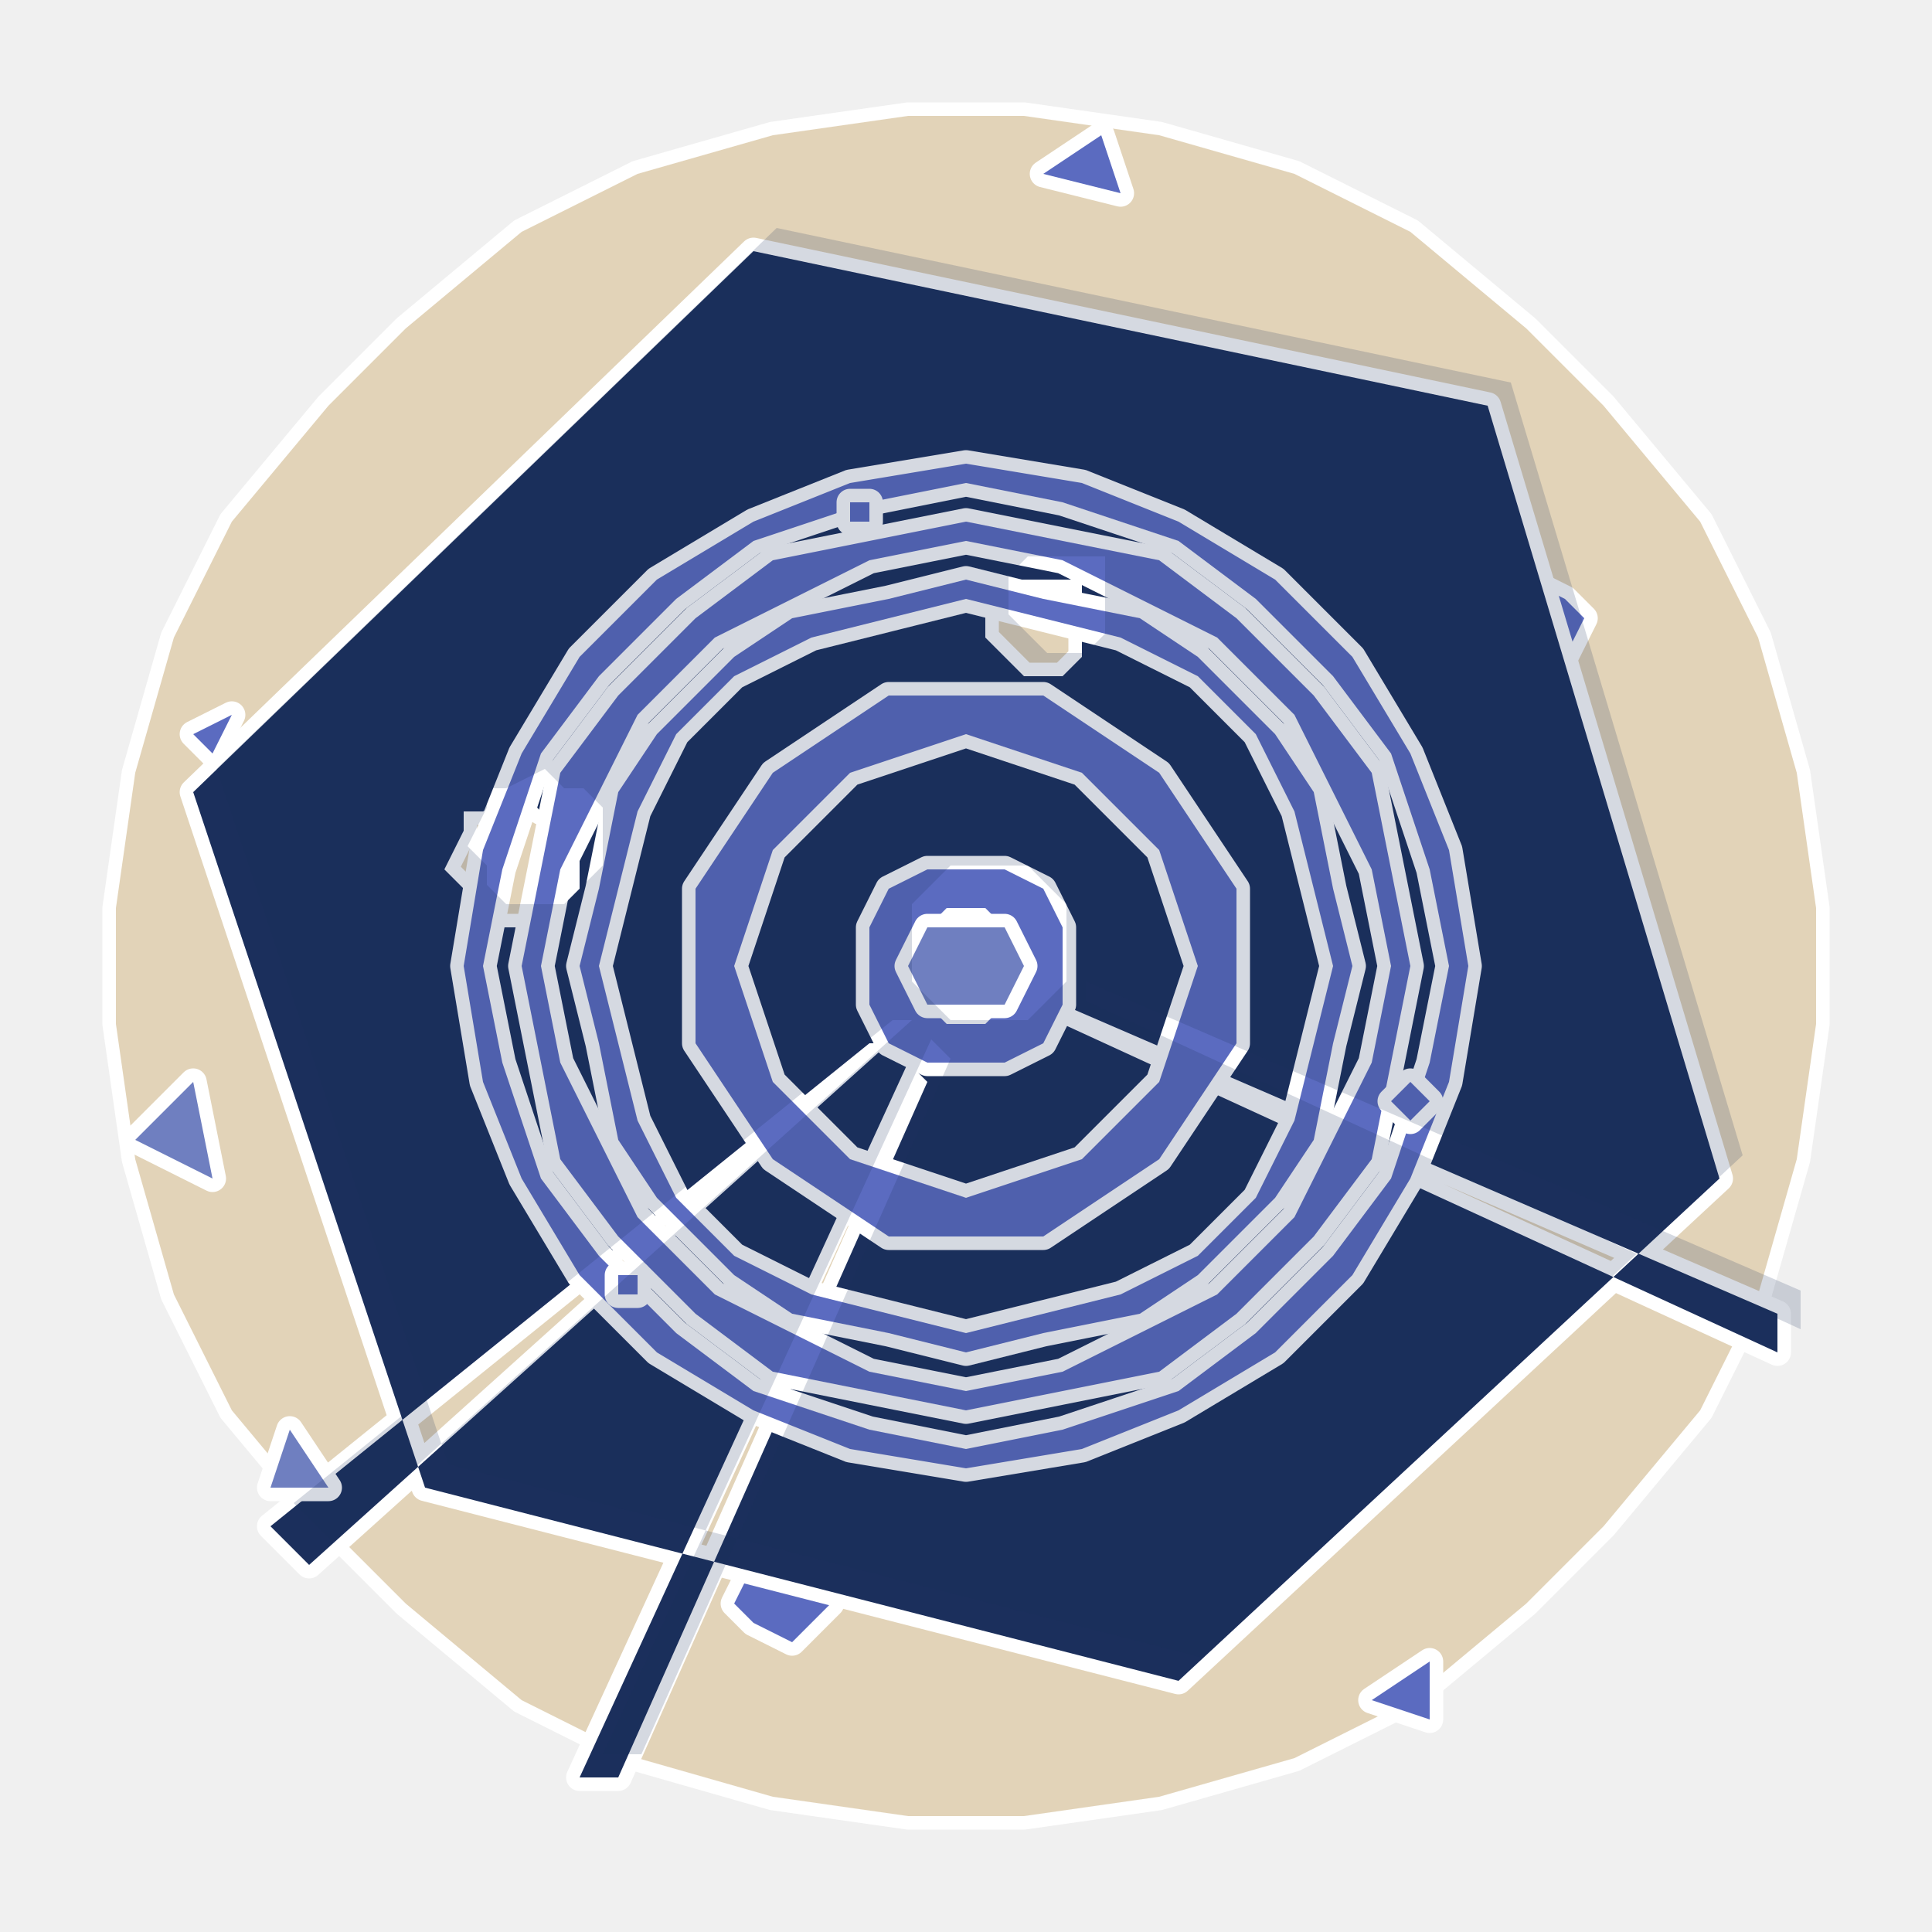
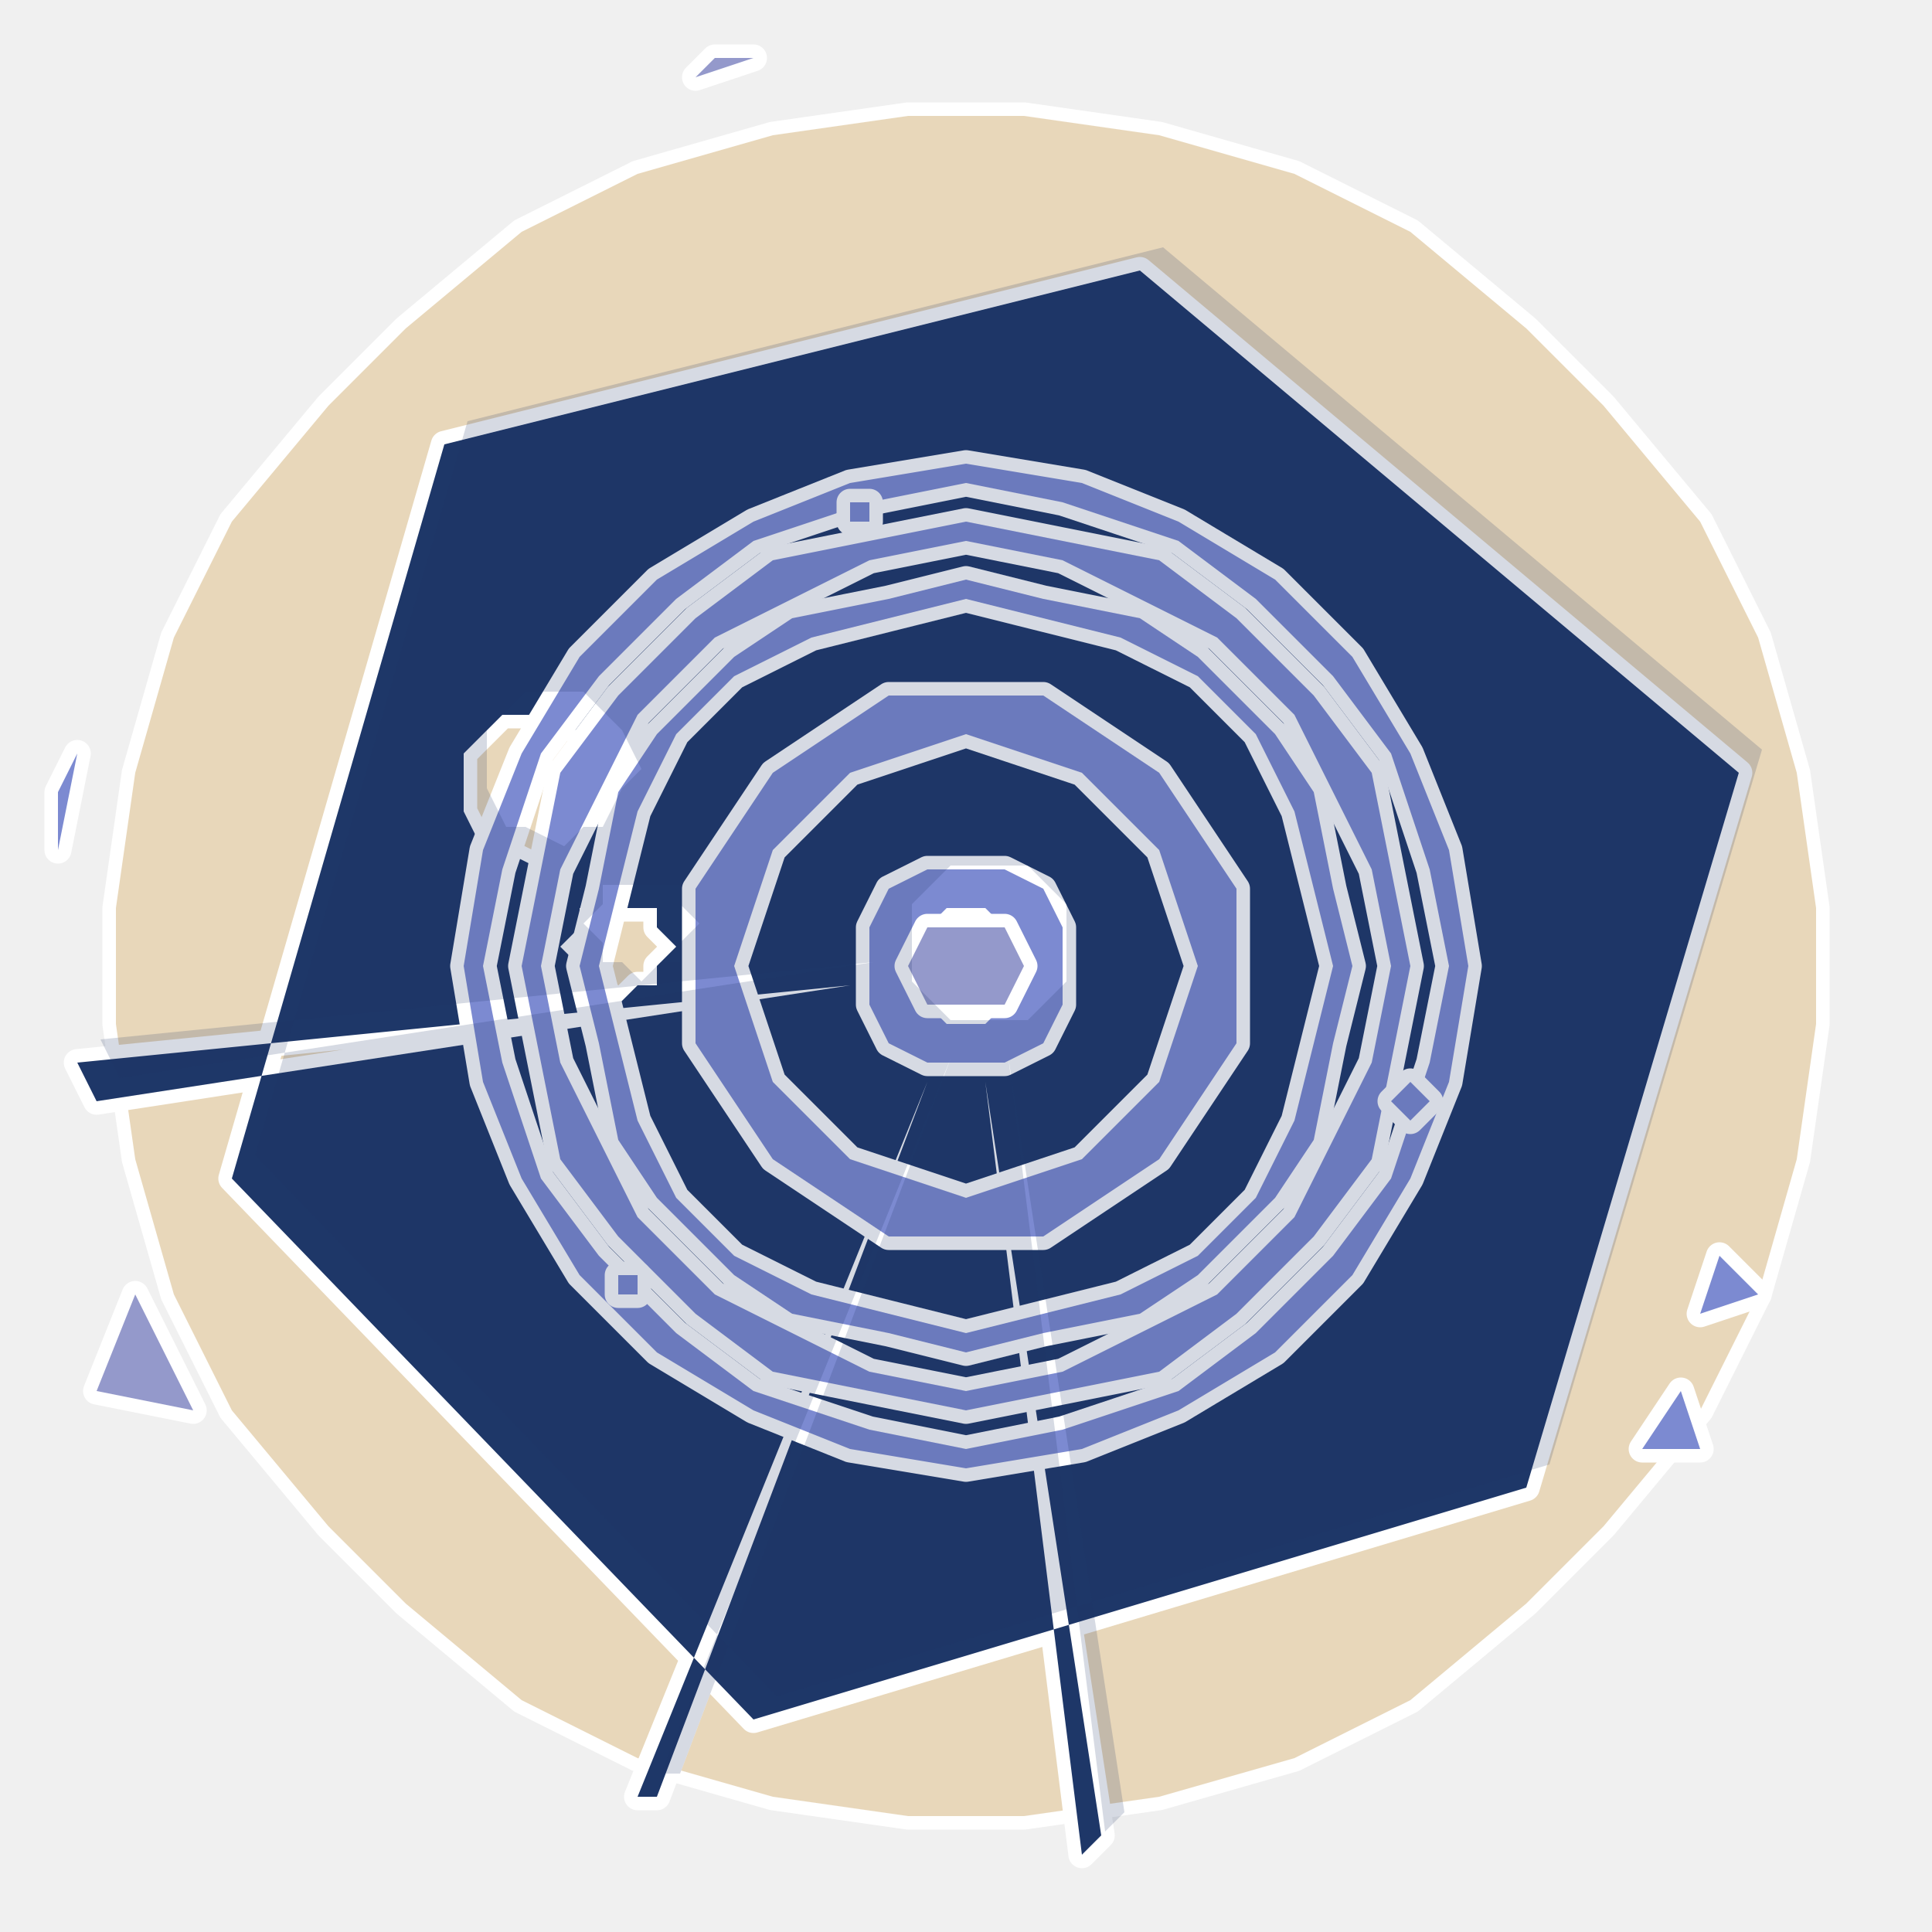
<svg xmlns="http://www.w3.org/2000/svg" viewBox="0 0 100 100" role="img" aria-label="@playform/ets-hook-dsh-convention-suggester - spike-star">
  <style>
		@media (prefers-reduced-motion: no-preference) {
			.ets-hook-dsh-convention-suggester-scene * { transform-box: view-box; transform-origin: 50% 50%; }
- 		.ets-hook-dsh-convention-suggester-counter { animation: ets-hook-dsh-convention-suggester-counter 27s linear -1s infinite; }
+ 		.ets-hook-dsh-convention-suggester-counter { animation: ets-hook-dsh-convention-suggester-counter 26s linear -3s infinite; }
		@keyframes ets-hook-dsh-convention-suggester-counter { to { transform: rotate(-360deg); } }
- 		.ets-hook-dsh-convention-suggester-breathe { animation: ets-hook-dsh-convention-suggester-breathe 7s ease-in-out -1s infinite; }
+ 		.ets-hook-dsh-convention-suggester-breathe { animation: ets-hook-dsh-convention-suggester-breathe 6s ease-in-out -3s infinite; }
		@keyframes ets-hook-dsh-convention-suggester-breathe { 50% { transform: scale(1.06); opacity: 0.85; } }
- 		.ets-hook-dsh-convention-suggester-fire { animation: ets-hook-dsh-convention-suggester-fire 2.7s ease-in-out infinite; }
+ 		.ets-hook-dsh-convention-suggester-fire { animation: ets-hook-dsh-convention-suggester-fire 2.9s ease-in-out infinite; }
		@keyframes ets-hook-dsh-convention-suggester-fire { 0%, 100% { opacity: 0.35; } 50% { opacity: 1; } }
- 		.ets-hook-dsh-convention-suggester-twinkle { animation: ets-hook-dsh-convention-suggester-twinkle 7s ease-in-out -1s infinite; }
+ 		.ets-hook-dsh-convention-suggester-twinkle { animation: ets-hook-dsh-convention-suggester-twinkle 9s ease-in-out -3s infinite; }
		@keyframes ets-hook-dsh-convention-suggester-twinkle { 0%, 100% { transform: scale(0.94); opacity: 0.4; } 50% { transform: scale(1.06); opacity: 1; } }
- 		.ets-hook-dsh-convention-suggester-trace { animation: ets-hook-dsh-convention-suggester-trace 4s ease-in-out -1s infinite; }
+ 		.ets-hook-dsh-convention-suggester-trace { animation: ets-hook-dsh-convention-suggester-trace 4s ease-in-out -3s infinite; }
		@keyframes ets-hook-dsh-convention-suggester-trace { 0%, 100% { transform: translate(0, 0); opacity: 1; } 50% { transform: translate(1.4px, -1.4px); opacity: 0.35; } }
		}
	</style>
  <defs>
    <path id="ets-hook-dsh-convention-suggester-0" d="M91,67 L88,73 L83,79 L79,83 L73,88 L67,91 L60,93 L53,94 L47,94 L40,93 L33,91 L27,88 L21,83 L17,79 L12,73 L9,67 L7,60 L6,53 L6,47 L7,40 L9,33 L12,27 L17,21 L21,17 L27,12 L33,9 L40,7 L47,6 L53,6 L60,7 L67,9 L73,12 L79,17 L83,21 L88,27 L91,33 L93,40 L94,47 L94,53 L93,60 Z" />
-     <path id="ets-hook-dsh-convention-suggester-1" d="M82,32 L81,34 L79,35 L77,34 L77,32 L77,31 L79,30 L81,31 Z" />
-     <path id="ets-hook-dsh-convention-suggester-2" d="M43,83 L42,84 L41,85 L39,84 L38,83 L39,81 L41,80 L42,81 Z" />
-     <path id="ets-hook-dsh-convention-suggester-3" d="M85,58 L85,60 L83,61 L81,60 L81,58 L81,57 L83,56 L85,57 Z" />
-     <path id="ets-hook-dsh-convention-suggester-4" d="M89,61 L61,87 L22,77 L10,41 L39,13 L77,21 Z M55,52 L92,68 L92,70 L55,53 Z M56,32 L56,33 L56,34 L55,35 L54,35 L53,35 L52,34 L51,33 L51,32 L51,31 L52,30 L53,30 L54,30 L55,30 L56,30 L56,31 Z M48,56 L32,92 L30,92 L47,55 Z M46,54 L16,81 L14,79 L45,54 Z M30,45 L30,46 L29,47 L28,48 L27,48 L25,48 L24,47 L24,46 L23,45 L24,43 L24,42 L25,42 L27,41 L28,42 L29,42 L30,43 Z M54,50 L54,52 L53,53 L52,54 L50,54 L48,54 L47,53 L46,52 L46,50 L46,48 L47,47 L48,46 L50,46 L52,46 L53,47 L54,48 Z" />
+     <path id="ets-hook-dsh-convention-suggester-1" d="M76,75 L75,77 L73,77 L71,77 L71,75 L71,73 L73,72 L75,73 Z" />
+     <path id="ets-hook-dsh-convention-suggester-2" d="M44,83 L43,85 L42,85 L40,85 L39,83 L40,81 L42,81 L43,81 Z" />
+     <path id="ets-hook-dsh-convention-suggester-3" d="M86,43 L85,45 L83,45 L82,45 L81,43 L82,41 L83,41 L85,41 Z" />
+     <path id="ets-hook-dsh-convention-suggester-4" d="M79,77 L39,89 L12,61 L23,23 L59,14 L90,40 Z M51,56 L57,95 L56,96 L51,56 Z M35,49 L34,50 L34,51 L33,51 L32,52 L31,51 L30,51 L30,50 L29,49 L30,48 L30,47 L31,47 L32,47 L33,47 L34,47 L34,48 Z M48,56 L34,93 L33,93 L48,56 Z M44,51 L5,57 L4,55 L44,51 Z M32,41 L31,42 L30,44 L29,44 L28,45 L26,44 L25,44 L24,42 L24,41 L24,39 L25,38 L26,37 L28,37 L29,37 L30,38 L31,39 Z M54,50 L54,52 L53,53 L52,54 L50,54 L48,54 L47,53 L46,52 L46,50 L46,48 L47,47 L48,46 L50,46 L52,46 L53,47 L54,48 Z" />
    <path id="ets-hook-dsh-convention-suggester-5" d="M64,50 L64,54 L62,57 L60,60 L57,62 L54,64 L50,64 L46,64 L43,62 L40,60 L38,57 L36,54 L36,50 L36,46 L38,43 L40,40 L43,38 L46,36 L50,36 L54,36 L57,38 L60,40 L62,43 L64,46 Z M62,50 L61,53 L60,56 L58,58 L56,60 L53,61 L50,62 L47,61 L44,60 L42,58 L40,56 L39,53 L38,50 L39,47 L40,44 L42,42 L44,40 L47,39 L50,38 L53,39 L56,40 L58,42 L60,44 L61,47 Z" />
    <path id="ets-hook-dsh-convention-suggester-6" d="M55,50 L55,52 L54,54 L52,55 L50,55 L48,55 L46,54 L45,52 L45,50 L45,48 L46,46 L48,45 L50,45 L52,45 L54,46 L55,48 Z M53,50 L53,51 L52,52 L51,53 L50,53 L49,53 L48,52 L47,51 L47,50 L47,49 L48,48 L49,47 L50,47 L51,47 L52,48 L53,49 Z" />
    <path id="ets-hook-dsh-convention-suggester-7" d="M70,50 L69,54 L68,59 L66,62 L62,66 L59,68 L54,69 L50,70 L46,69 L41,68 L38,66 L34,62 L32,59 L31,54 L30,50 L31,46 L32,41 L34,38 L38,34 L41,32 L46,31 L50,30 L54,31 L59,32 L62,34 L66,38 L68,41 L69,46 Z M69,50 L68,54 L67,58 L65,62 L62,65 L58,67 L54,68 L50,69 L46,68 L42,67 L38,65 L35,62 L33,58 L32,54 L31,50 L32,46 L33,42 L35,38 L38,35 L42,33 L46,32 L50,31 L54,32 L58,33 L62,35 L65,38 L67,42 L68,46 Z" />
    <path id="ets-hook-dsh-convention-suggester-8" d="M73,50 L72,55 L71,60 L68,64 L64,68 L60,71 L55,72 L50,73 L45,72 L40,71 L36,68 L32,64 L29,60 L28,55 L27,50 L28,45 L29,40 L32,36 L36,32 L40,29 L45,28 L50,27 L55,28 L60,29 L64,32 L68,36 L71,40 L72,45 Z M72,50 L71,55 L69,59 L67,63 L63,67 L59,69 L55,71 L50,72 L45,71 L41,69 L37,67 L33,63 L31,59 L29,55 L28,50 L29,45 L31,41 L33,37 L37,33 L41,31 L45,29 L50,28 L55,29 L59,31 L63,33 L67,37 L69,41 L71,45 Z" />
    <path id="ets-hook-dsh-convention-suggester-9" d="M76,50 L75,56 L73,61 L70,66 L66,70 L61,73 L56,75 L50,76 L44,75 L39,73 L34,70 L30,66 L27,61 L25,56 L24,50 L25,44 L27,39 L30,34 L34,30 L39,27 L44,25 L50,24 L56,25 L61,27 L66,30 L70,34 L73,39 L75,44 Z M75,50 L74,55 L72,61 L69,65 L65,69 L61,72 L55,74 L50,75 L45,74 L39,72 L35,69 L31,65 L28,61 L26,55 L25,50 L26,45 L28,39 L31,35 L35,31 L39,28 L45,26 L50,25 L55,26 L61,28 L65,31 L69,35 L72,39 L74,45 Z" />
    <path id="ets-hook-dsh-convention-suggester-10" d="M74,57 L73,58 L73,58 L72,57 L73,56 L73,56 Z" />
    <path id="ets-hook-dsh-convention-suggester-11" d="M33,66 L33,67 L32,67 L32,66 L32,66 L33,66 Z" />
    <path id="ets-hook-dsh-convention-suggester-12" d="M45,27 L45,27 L44,27 L44,27 L44,26 L45,26 Z" />
-     <path id="ets-hook-dsh-convention-suggester-13" d="M74,86 L74,89 L71,88 Z" />
-     <path id="ets-hook-dsh-convention-suggester-14" d="M17,77 L14,77 L15,74 Z" />
-     <path id="ets-hook-dsh-convention-suggester-15" d="M11,39 L10,38 L12,37 Z" />
-     <path id="ets-hook-dsh-convention-suggester-16" d="M11,61 L7,59 L10,56 Z" />
-     <path id="ets-hook-dsh-convention-suggester-17" d="M54,9 L57,7 L58,10 Z" />
+     <path id="ets-hook-dsh-convention-suggester-13" d="M87,72 L88,75 L85,75 Z" />
+     <path id="ets-hook-dsh-convention-suggester-14" d="M36,4 L37,3 L39,3 Z" />
+     <path id="ets-hook-dsh-convention-suggester-15" d="M3,44 L3,41 L4,39 Z" />
+     <path id="ets-hook-dsh-convention-suggester-16" d="M10,73 L5,72 L7,67 Z" />
+     <path id="ets-hook-dsh-convention-suggester-17" d="M89,65 L91,67 L88,68 Z" />
    <path id="ets-hook-dsh-convention-suggester-18" d="M53,50 L52,52 L51,52 L49,52 L48,52 L47,50 L48,48 L49,48 L51,48 L52,48 Z" />
  </defs>
  <g class="ets-hook-dsh-convention-suggester-scene">
-     <g fill="#E2D3B8" fill-opacity="1" fill-rule="evenodd" stroke="#ffffff" stroke-width="1.4" stroke-linejoin="round" paint-order="stroke fill">
+     <g fill="#E8D7BA" fill-opacity="1" fill-rule="evenodd" stroke="#ffffff" stroke-width="1.4" stroke-linejoin="round" paint-order="stroke fill">
      <use class="ets-hook-dsh-convention-suggester-breathe" href="#ets-hook-dsh-convention-suggester-0" />
    </g>
-     <g fill="#5B6BC0" fill-opacity="1" fill-rule="evenodd" stroke="#ffffff" stroke-width="1.4" stroke-linejoin="round" paint-order="stroke fill">
-       <use class="ets-hook-dsh-convention-suggester-fire" style="animation-delay:-1.00s" href="#ets-hook-dsh-convention-suggester-1" />
-       <use class="ets-hook-dsh-convention-suggester-fire" style="animation-delay:-1.18s" href="#ets-hook-dsh-convention-suggester-2" />
-       <use class="ets-hook-dsh-convention-suggester-fire" style="animation-delay:-1.36s" href="#ets-hook-dsh-convention-suggester-3" />
+     <g fill="#7C8AD1" fill-opacity="1" fill-rule="evenodd" stroke="#ffffff" stroke-width="1.4" stroke-linejoin="round" paint-order="stroke fill">
+       <use class="ets-hook-dsh-convention-suggester-fire" style="animation-delay:-3.00s" href="#ets-hook-dsh-convention-suggester-1" />
+       <use class="ets-hook-dsh-convention-suggester-fire" style="animation-delay:-3.18s" href="#ets-hook-dsh-convention-suggester-2" />
+       <use class="ets-hook-dsh-convention-suggester-fire" style="animation-delay:-3.36s" href="#ets-hook-dsh-convention-suggester-3" />
    </g>
-     <g fill="#1B2F5C" fill-opacity="1" fill-rule="evenodd" stroke="#ffffff" stroke-width="1.4" stroke-linejoin="round" paint-order="stroke fill">
+     <g fill="#1E3768" fill-opacity="1" fill-rule="evenodd" stroke="#ffffff" stroke-width="1.4" stroke-linejoin="round" paint-order="stroke fill">
      <use href="#ets-hook-dsh-convention-suggester-4" />
    </g>
-     <g fill="#5B6BC0" fill-opacity="1" fill-rule="evenodd" stroke="#ffffff" stroke-width="1.4" stroke-linejoin="round" paint-order="stroke fill">
+     <g fill="#7C8AD1" fill-opacity="1" fill-rule="evenodd" stroke="#ffffff" stroke-width="1.4" stroke-linejoin="round" paint-order="stroke fill">
      <use class="ets-hook-dsh-convention-suggester-breathe" href="#ets-hook-dsh-convention-suggester-5" />
      <use class="ets-hook-dsh-convention-suggester-breathe" href="#ets-hook-dsh-convention-suggester-6" />
      <use class="ets-hook-dsh-convention-suggester-breathe" href="#ets-hook-dsh-convention-suggester-7" />
      <use class="ets-hook-dsh-convention-suggester-breathe" href="#ets-hook-dsh-convention-suggester-8" />
      <use class="ets-hook-dsh-convention-suggester-breathe" href="#ets-hook-dsh-convention-suggester-9" />
      <use class="ets-hook-dsh-convention-suggester-counter" href="#ets-hook-dsh-convention-suggester-10" />
      <use class="ets-hook-dsh-convention-suggester-counter" href="#ets-hook-dsh-convention-suggester-11" />
      <use class="ets-hook-dsh-convention-suggester-counter" href="#ets-hook-dsh-convention-suggester-12" />
      <use class="ets-hook-dsh-convention-suggester-twinkle" href="#ets-hook-dsh-convention-suggester-13" />
    </g>
-     <g fill="#6F7FC0" fill-opacity="1" fill-rule="evenodd" stroke="#ffffff" stroke-width="1.4" stroke-linejoin="round" paint-order="stroke fill">
+     <g fill="#9499CB" fill-opacity="1" fill-rule="evenodd" stroke="#ffffff" stroke-width="1.4" stroke-linejoin="round" paint-order="stroke fill">
      <use class="ets-hook-dsh-convention-suggester-twinkle" href="#ets-hook-dsh-convention-suggester-14" />
    </g>
-     <g fill="#5B6BC0" fill-opacity="1" fill-rule="evenodd" stroke="#ffffff" stroke-width="1.4" stroke-linejoin="round" paint-order="stroke fill">
+     <g fill="#7C8AD1" fill-opacity="1" fill-rule="evenodd" stroke="#ffffff" stroke-width="1.4" stroke-linejoin="round" paint-order="stroke fill">
      <use class="ets-hook-dsh-convention-suggester-twinkle" href="#ets-hook-dsh-convention-suggester-15" />
    </g>
-     <g fill="#6F7FC0" fill-opacity="1" fill-rule="evenodd" stroke="#ffffff" stroke-width="1.4" stroke-linejoin="round" paint-order="stroke fill">
+     <g fill="#9499CB" fill-opacity="1" fill-rule="evenodd" stroke="#ffffff" stroke-width="1.4" stroke-linejoin="round" paint-order="stroke fill">
      <use class="ets-hook-dsh-convention-suggester-twinkle" href="#ets-hook-dsh-convention-suggester-16" />
    </g>
-     <g fill="#5B6BC0" fill-opacity="1" fill-rule="evenodd" stroke="#ffffff" stroke-width="1.4" stroke-linejoin="round" paint-order="stroke fill">
+     <g fill="#7C8AD1" fill-opacity="1" fill-rule="evenodd" stroke="#ffffff" stroke-width="1.4" stroke-linejoin="round" paint-order="stroke fill">
      <use class="ets-hook-dsh-convention-suggester-twinkle" href="#ets-hook-dsh-convention-suggester-17" />
    </g>
-     <g fill="#6F7FC0" fill-opacity="1" fill-rule="evenodd" stroke="#ffffff" stroke-width="1.4" stroke-linejoin="round" paint-order="stroke fill">
+     <g fill="#9499CB" fill-opacity="1" fill-rule="evenodd" stroke="#ffffff" stroke-width="1.4" stroke-linejoin="round" paint-order="stroke fill">
      <use class="ets-hook-dsh-convention-suggester-breathe" href="#ets-hook-dsh-convention-suggester-18" />
    </g>
-     <g class="ets-hook-dsh-convention-suggester-trace" fill="#1B2F5C" fill-opacity="0.18" fill-rule="evenodd" stroke="none">
+     <g class="ets-hook-dsh-convention-suggester-trace" fill="#1E3768" fill-opacity="0.18" fill-rule="evenodd" stroke="none">
      <g transform="translate(1.2,-1.2)">
        <use href="#ets-hook-dsh-convention-suggester-4" />
      </g>
    </g>
  </g>
</svg>
